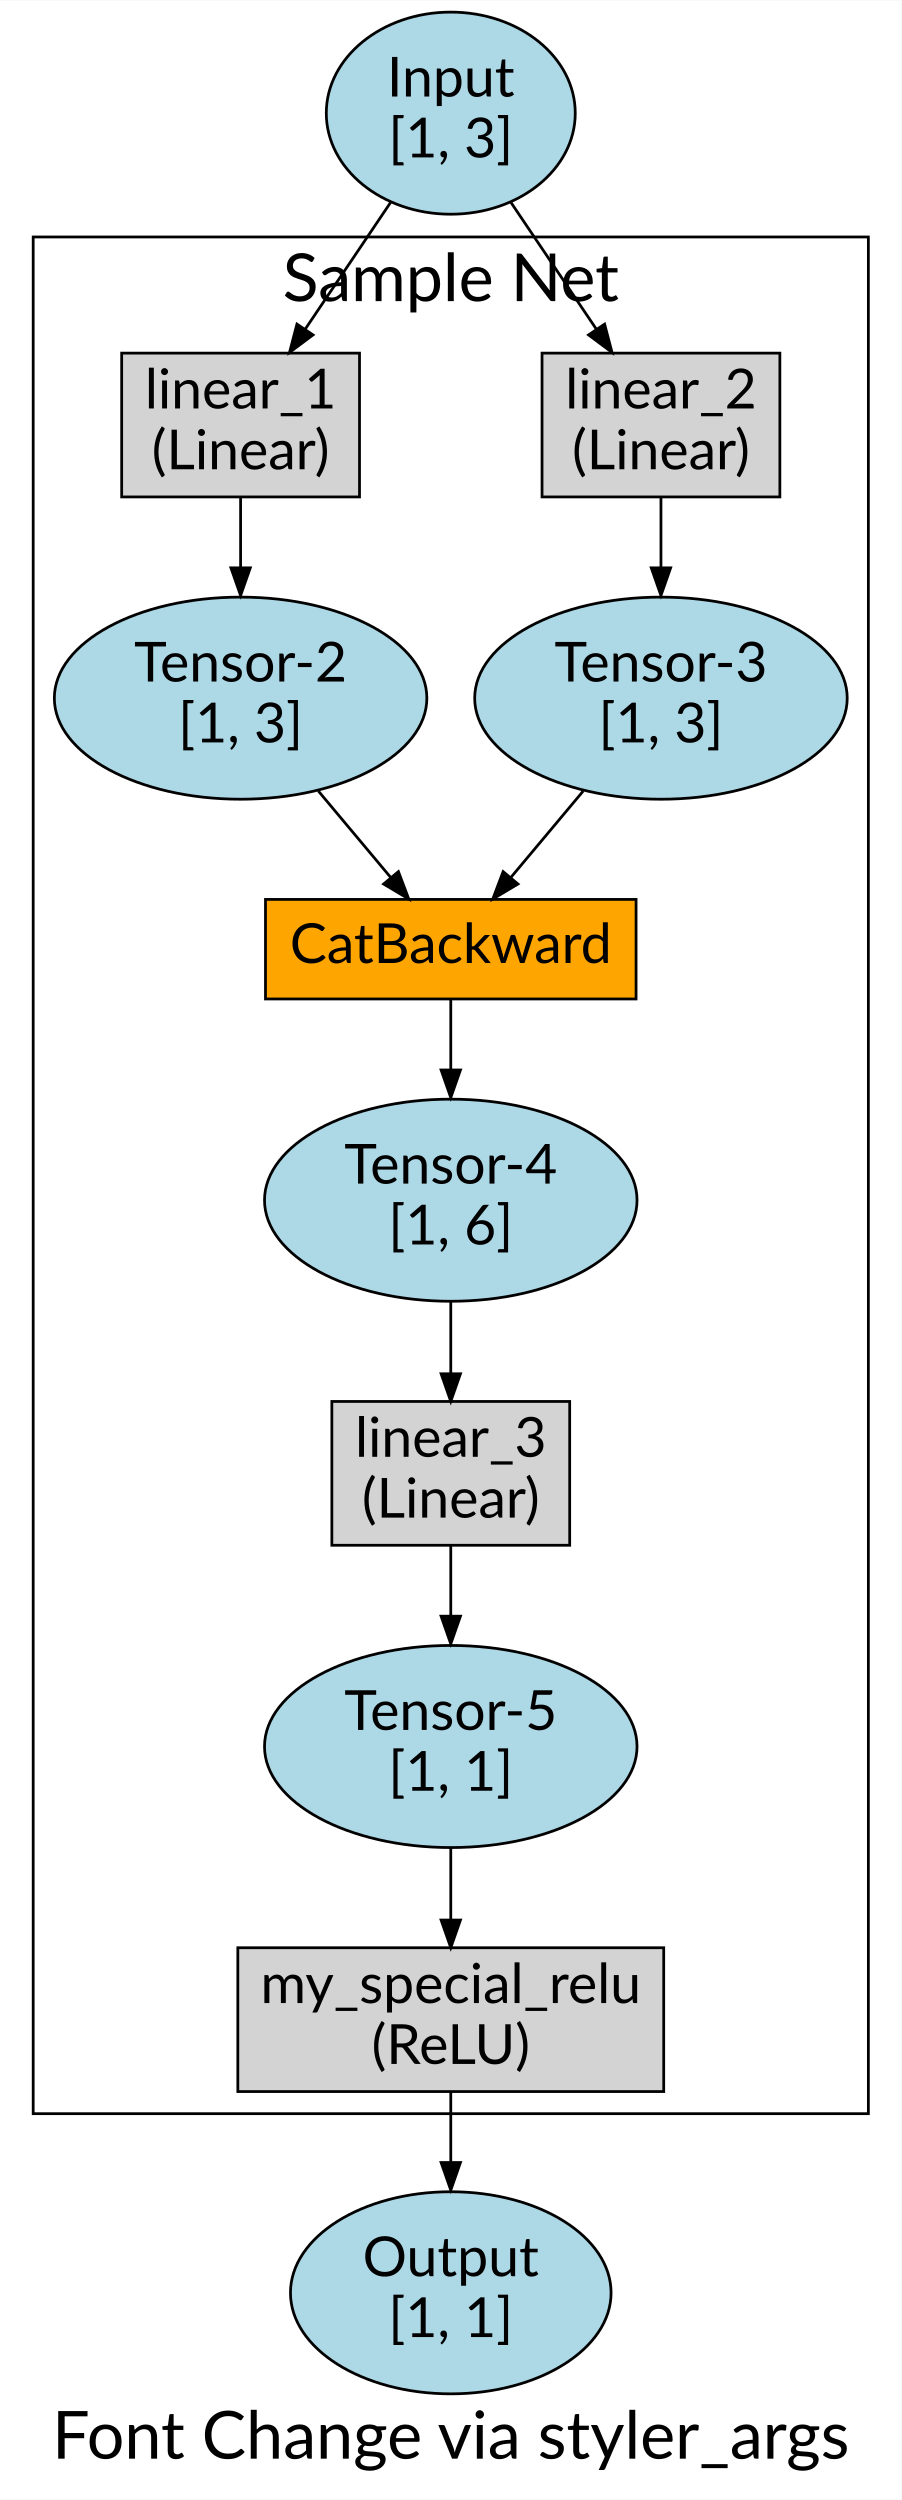
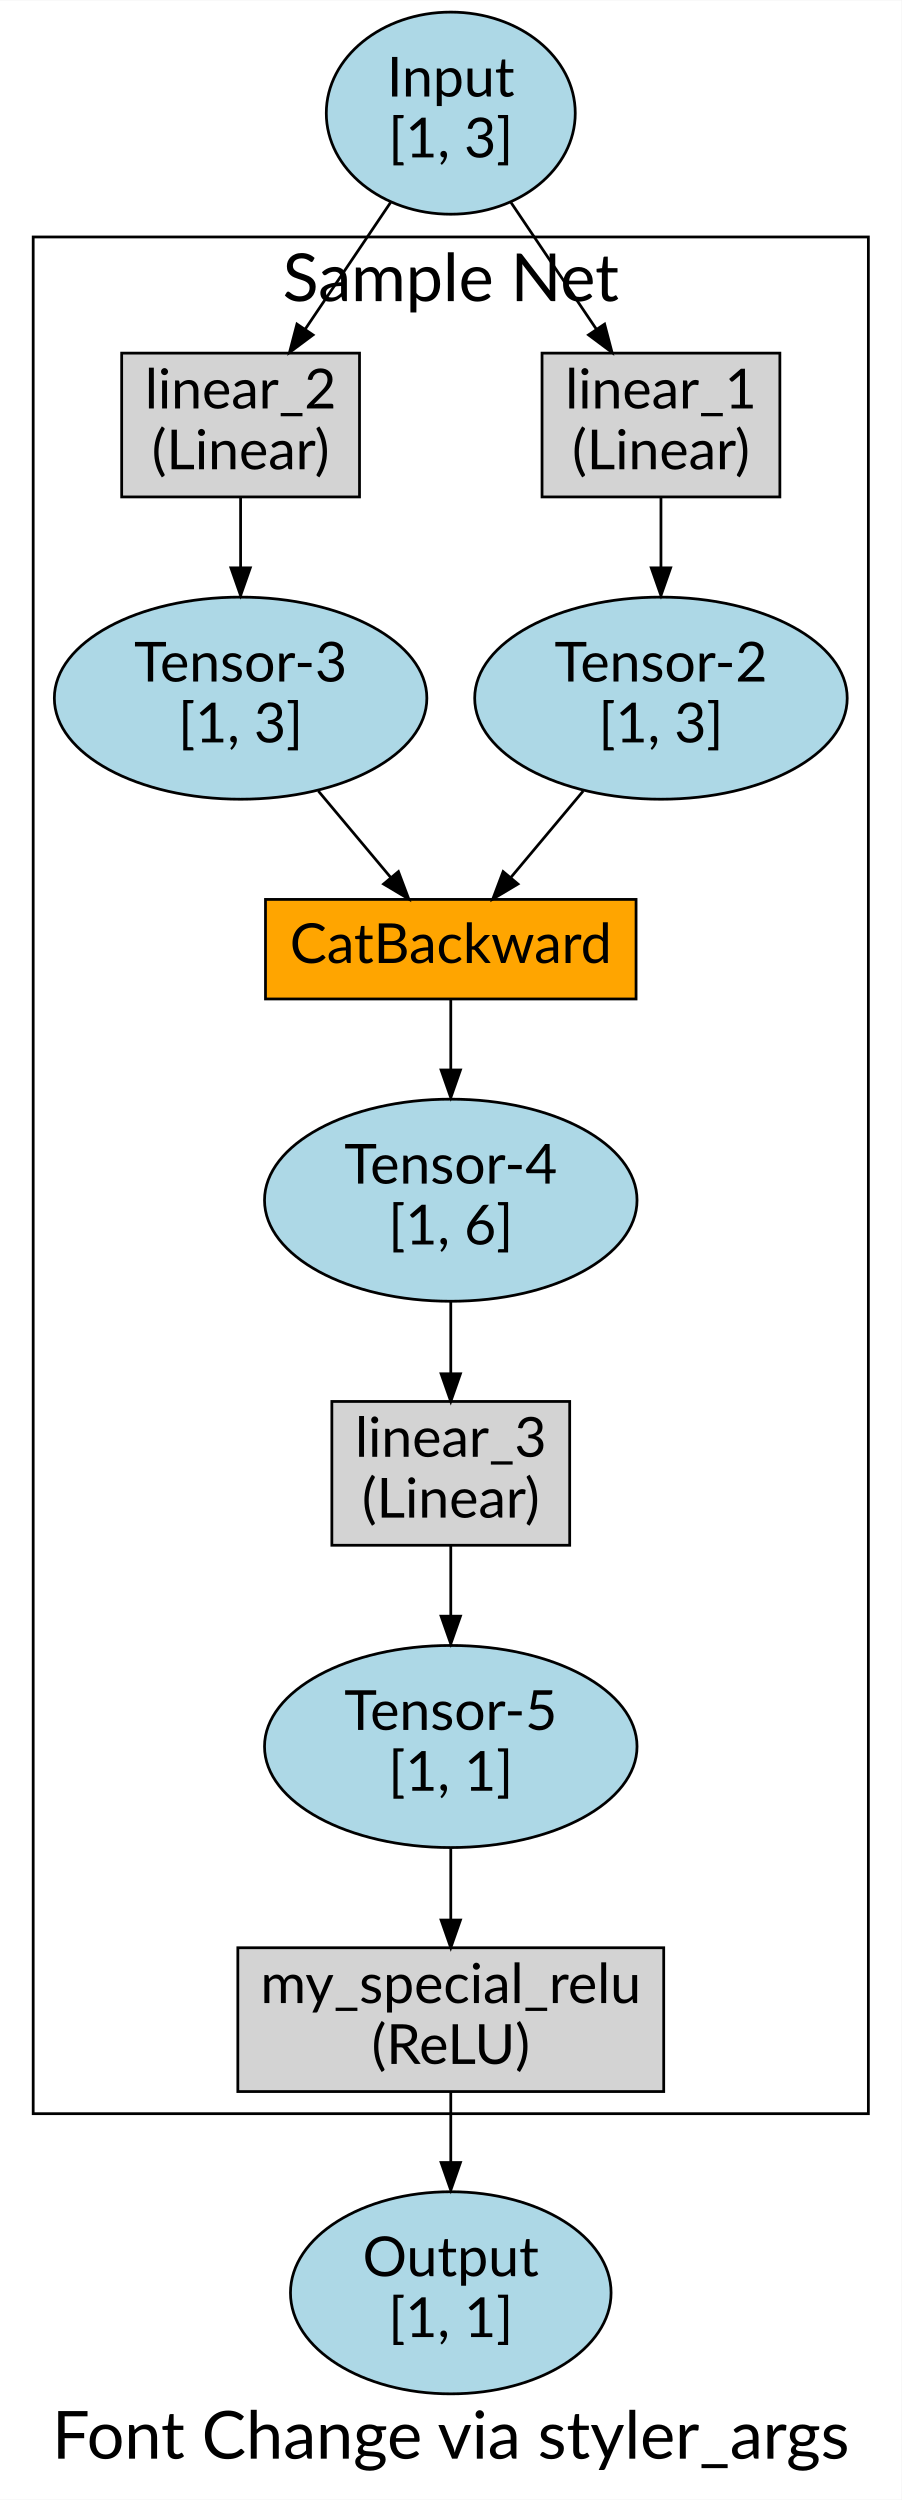
<svg xmlns="http://www.w3.org/2000/svg" width="326pt" height="904pt" viewBox="0.00 0.00 326.00 903.70">
  <g id="graph0" class="graph" transform="scale(1 1) rotate(0) translate(4 899.6955)">
    <polygon fill="#ffffff" stroke="transparent" points="-4,4 -4,-899.696 322,-899.696 322,4 -4,4" />
    <text text-anchor="middle" x="159" y="-10.8" font-family="Lato" font-size="24.00" fill="#000000">Font Change via styler_args</text>
    <g id="clust1" class="cluster">
      <polygon fill="#ffffff" stroke="#000000" points="8,-135.539 8,-814.156 310,-814.156 310,-135.539 8,-135.539" />
      <text text-anchor="middle" x="159" y="-790.956" font-family="Lato" font-size="24.00" fill="#000000">Sample Net</text>
    </g>
    <g id="node1" class="node">
      <polygon fill="#d3d3d3" stroke="#000000" points="236,-195.539 82,-195.539 82,-143.539 236,-143.539 236,-195.539" />
      <text text-anchor="middle" x="159" y="-175.539" font-family="Lato" font-size="20.00" fill="#000000">my_special_relu</text>
      <text text-anchor="middle" x="159" y="-153.539" font-family="Lato" font-size="20.00" fill="#000000">(ReLU)</text>
    </g>
    <g id="node2" class="node">
      <ellipse fill="#add8e6" stroke="#000000" cx="159" cy="-70.77" rx="57.965" ry="36.541" />
      <text text-anchor="middle" x="159" y="-76.77" font-family="Lato" font-size="20.00" fill="#000000">Output</text>
      <text text-anchor="middle" x="159" y="-54.77" font-family="Lato" font-size="20.00" fill="#000000">[1, 1]</text>
    </g>
    <g id="edge1" class="edge">
      <path fill="none" stroke="#000000" d="M159,-143.33C159,-135.525 159,-126.722 159,-118.008" />
      <polygon fill="#000000" stroke="#000000" points="162.5,-117.885 159,-107.885 155.5,-117.885 162.5,-117.885" />
    </g>
    <g id="node3" class="node">
-       <ellipse fill="#add8e6" stroke="#000000" cx="83" cy="-647.387" rx="67.351" ry="36.541" />
-       <text text-anchor="middle" x="83" y="-653.387" font-family="Lato" font-size="20.00" fill="#000000">Tensor-2</text>
-       <text text-anchor="middle" x="83" y="-631.387" font-family="Lato" font-size="20.00" fill="#000000">[1, 3]</text>
+       <ellipse fill="#add8e6" stroke="#000000" cx="235" cy="-647.387" rx="67.351" ry="36.541" />
+       <text text-anchor="middle" x="235" y="-653.387" font-family="Lato" font-size="20.00" fill="#000000">Tensor-2</text>
+       <text text-anchor="middle" x="235" y="-631.387" font-family="Lato" font-size="20.00" fill="#000000">[1, 3]</text>
    </g>
-     <g id="node8" class="node">
+     <g id="node7" class="node">
      <polygon fill="#ffa500" stroke="#000000" points="226,-574.617 92,-574.617 92,-538.617 226,-538.617 226,-574.617" />
      <text text-anchor="middle" x="159" y="-551.617" font-family="Lato" font-size="20.00" fill="#000000">CatBackward</text>
    </g>
    <g id="edge2" class="edge">
+       <path fill="none" stroke="#000000" d="M206.916,-613.846C198.261,-603.509 188.868,-592.29 180.711,-582.547" />
+       <polygon fill="#000000" stroke="#000000" points="183.295,-580.182 174.192,-574.762 177.928,-584.676 183.295,-580.182" />
+     </g>
+     <g id="node4" class="node">
+       <ellipse fill="#add8e6" stroke="#000000" cx="83" cy="-647.387" rx="67.351" ry="36.541" />
+       <text text-anchor="middle" x="83" y="-653.387" font-family="Lato" font-size="20.00" fill="#000000">Tensor-3</text>
+       <text text-anchor="middle" x="83" y="-631.387" font-family="Lato" font-size="20.00" fill="#000000">[1, 3]</text>
+     </g>
+     <g id="edge3" class="edge">
      <path fill="none" stroke="#000000" d="M111.084,-613.846C119.739,-603.509 129.132,-592.29 137.289,-582.547" />
      <polygon fill="#000000" stroke="#000000" points="140.072,-584.676 143.808,-574.762 134.705,-580.182 140.072,-584.676" />
    </g>
-     <g id="node4" class="node">
+     <g id="node5" class="node">
      <ellipse fill="#add8e6" stroke="#000000" cx="159" cy="-465.848" rx="67.351" ry="36.541" />
      <text text-anchor="middle" x="159" y="-471.848" font-family="Lato" font-size="20.00" fill="#000000">Tensor-4</text>
      <text text-anchor="middle" x="159" y="-449.848" font-family="Lato" font-size="20.00" fill="#000000">[1, 6]</text>
    </g>
-     <g id="node9" class="node">
+     <g id="node8" class="node">
      <polygon fill="#d3d3d3" stroke="#000000" points="202,-393.078 116,-393.078 116,-341.078 202,-341.078 202,-393.078" />
      <text text-anchor="middle" x="159" y="-373.078" font-family="Lato" font-size="20.00" fill="#000000">linear_3</text>
      <text text-anchor="middle" x="159" y="-351.078" font-family="Lato" font-size="20.00" fill="#000000">(Linear)</text>
    </g>
-     <g id="edge3" class="edge">
+     <g id="edge4" class="edge">
      <path fill="none" stroke="#000000" d="M159,-429.07C159,-420.663 159,-411.733 159,-403.348" />
      <polygon fill="#000000" stroke="#000000" points="162.5,-403.097 159,-393.097 155.5,-403.097 162.5,-403.097" />
    </g>
-     <g id="node5" class="node">
+     <g id="node6" class="node">
      <polygon fill="#d3d3d3" stroke="#000000" points="278,-772.156 192,-772.156 192,-720.156 278,-720.156 278,-772.156" />
-       <text text-anchor="middle" x="235" y="-752.156" font-family="Lato" font-size="20.00" fill="#000000">linear_2</text>
+       <text text-anchor="middle" x="235" y="-752.156" font-family="Lato" font-size="20.00" fill="#000000">linear_1</text>
      <text text-anchor="middle" x="235" y="-730.156" font-family="Lato" font-size="20.00" fill="#000000">(Linear)</text>
    </g>
-     <g id="node10" class="node">
-       <ellipse fill="#add8e6" stroke="#000000" cx="235" cy="-647.387" rx="67.351" ry="36.541" />
-       <text text-anchor="middle" x="235" y="-653.387" font-family="Lato" font-size="20.00" fill="#000000">Tensor-3</text>
-       <text text-anchor="middle" x="235" y="-631.387" font-family="Lato" font-size="20.00" fill="#000000">[1, 3]</text>
-     </g>
-     <g id="edge4" class="edge">
+     <g id="edge5" class="edge">
      <path fill="none" stroke="#000000" d="M235,-719.947C235,-712.143 235,-703.339 235,-694.625" />
      <polygon fill="#000000" stroke="#000000" points="238.5,-694.502 235,-684.502 231.5,-694.502 238.5,-694.502" />
    </g>
-     <g id="node6" class="node">
-       <polygon fill="#d3d3d3" stroke="#000000" points="126,-772.156 40,-772.156 40,-720.156 126,-720.156 126,-772.156" />
-       <text text-anchor="middle" x="83" y="-752.156" font-family="Lato" font-size="20.00" fill="#000000">linear_1</text>
-       <text text-anchor="middle" x="83" y="-730.156" font-family="Lato" font-size="20.00" fill="#000000">(Linear)</text>
+     <g id="edge6" class="edge">
+       <path fill="none" stroke="#000000" d="M159,-538.249C159,-530.872 159,-521.997 159,-513.029" />
+       <polygon fill="#000000" stroke="#000000" points="162.5,-512.939 159,-502.939 155.5,-512.939 162.5,-512.939" />
    </g>
-     <g id="edge5" class="edge">
-       <path fill="none" stroke="#000000" d="M83,-719.947C83,-712.143 83,-703.339 83,-694.625" />
-       <polygon fill="#000000" stroke="#000000" points="86.5,-694.502 83,-684.502 79.5,-694.502 86.5,-694.502" />
-     </g>
-     <g id="node7" class="node">
+     <g id="node9" class="node">
      <ellipse fill="#add8e6" stroke="#000000" cx="159" cy="-268.309" rx="67.351" ry="36.541" />
      <text text-anchor="middle" x="159" y="-274.309" font-family="Lato" font-size="20.00" fill="#000000">Tensor-5</text>
      <text text-anchor="middle" x="159" y="-252.309" font-family="Lato" font-size="20.00" fill="#000000">[1, 1]</text>
    </g>
-     <g id="edge6" class="edge">
+     <g id="edge7" class="edge">
+       <path fill="none" stroke="#000000" d="M159,-340.869C159,-333.065 159,-324.261 159,-315.547" />
+       <polygon fill="#000000" stroke="#000000" points="162.5,-315.424 159,-305.424 155.5,-315.424 162.5,-315.424" />
+     </g>
+     <g id="edge8" class="edge">
      <path fill="none" stroke="#000000" d="M159,-231.53C159,-223.124 159,-214.194 159,-205.809" />
      <polygon fill="#000000" stroke="#000000" points="162.5,-205.558 159,-195.558 155.5,-205.558 162.5,-205.558" />
    </g>
-     <g id="edge7" class="edge">
-       <path fill="none" stroke="#000000" d="M159,-538.249C159,-530.872 159,-521.997 159,-513.029" />
-       <polygon fill="#000000" stroke="#000000" points="162.5,-512.939 159,-502.939 155.5,-512.939 162.5,-512.939" />
-     </g>
-     <g id="edge8" class="edge">
-       <path fill="none" stroke="#000000" d="M159,-340.869C159,-333.065 159,-324.261 159,-315.547" />
-       <polygon fill="#000000" stroke="#000000" points="162.5,-315.424 159,-305.424 155.5,-315.424 162.5,-315.424" />
+     <g id="node10" class="node">
+       <polygon fill="#d3d3d3" stroke="#000000" points="126,-772.156 40,-772.156 40,-720.156 126,-720.156 126,-772.156" />
+       <text text-anchor="middle" x="83" y="-752.156" font-family="Lato" font-size="20.00" fill="#000000">linear_2</text>
+       <text text-anchor="middle" x="83" y="-730.156" font-family="Lato" font-size="20.00" fill="#000000">(Linear)</text>
    </g>
    <g id="edge9" class="edge">
-       <path fill="none" stroke="#000000" d="M206.916,-613.846C198.261,-603.509 188.868,-592.29 180.711,-582.547" />
-       <polygon fill="#000000" stroke="#000000" points="183.295,-580.182 174.192,-574.762 177.928,-584.676 183.295,-580.182" />
+       <path fill="none" stroke="#000000" d="M83,-719.947C83,-712.143 83,-703.339 83,-694.625" />
+       <polygon fill="#000000" stroke="#000000" points="86.5,-694.502 83,-684.502 79.5,-694.502 86.5,-694.502" />
    </g>
    <g id="node11" class="node">
      <ellipse fill="#add8e6" stroke="#000000" cx="159" cy="-858.926" rx="45.011" ry="36.541" />
      <text text-anchor="middle" x="159" y="-864.926" font-family="Lato" font-size="20.00" fill="#000000">Input</text>
      <text text-anchor="middle" x="159" y="-842.926" font-family="Lato" font-size="20.00" fill="#000000">[1, 3]</text>
    </g>
    <g id="edge10" class="edge">
      <path fill="none" stroke="#000000" d="M180.779,-826.611C190.459,-812.247 201.868,-795.319 211.716,-780.705" />
      <polygon fill="#000000" stroke="#000000" points="214.624,-782.653 217.31,-772.405 208.819,-778.741 214.624,-782.653" />
    </g>
    <g id="edge11" class="edge">
      <path fill="none" stroke="#000000" d="M137.221,-826.611C127.541,-812.247 116.132,-795.319 106.284,-780.705" />
      <polygon fill="#000000" stroke="#000000" points="109.181,-778.741 100.69,-772.405 103.376,-782.653 109.181,-778.741" />
    </g>
  </g>
</svg>
